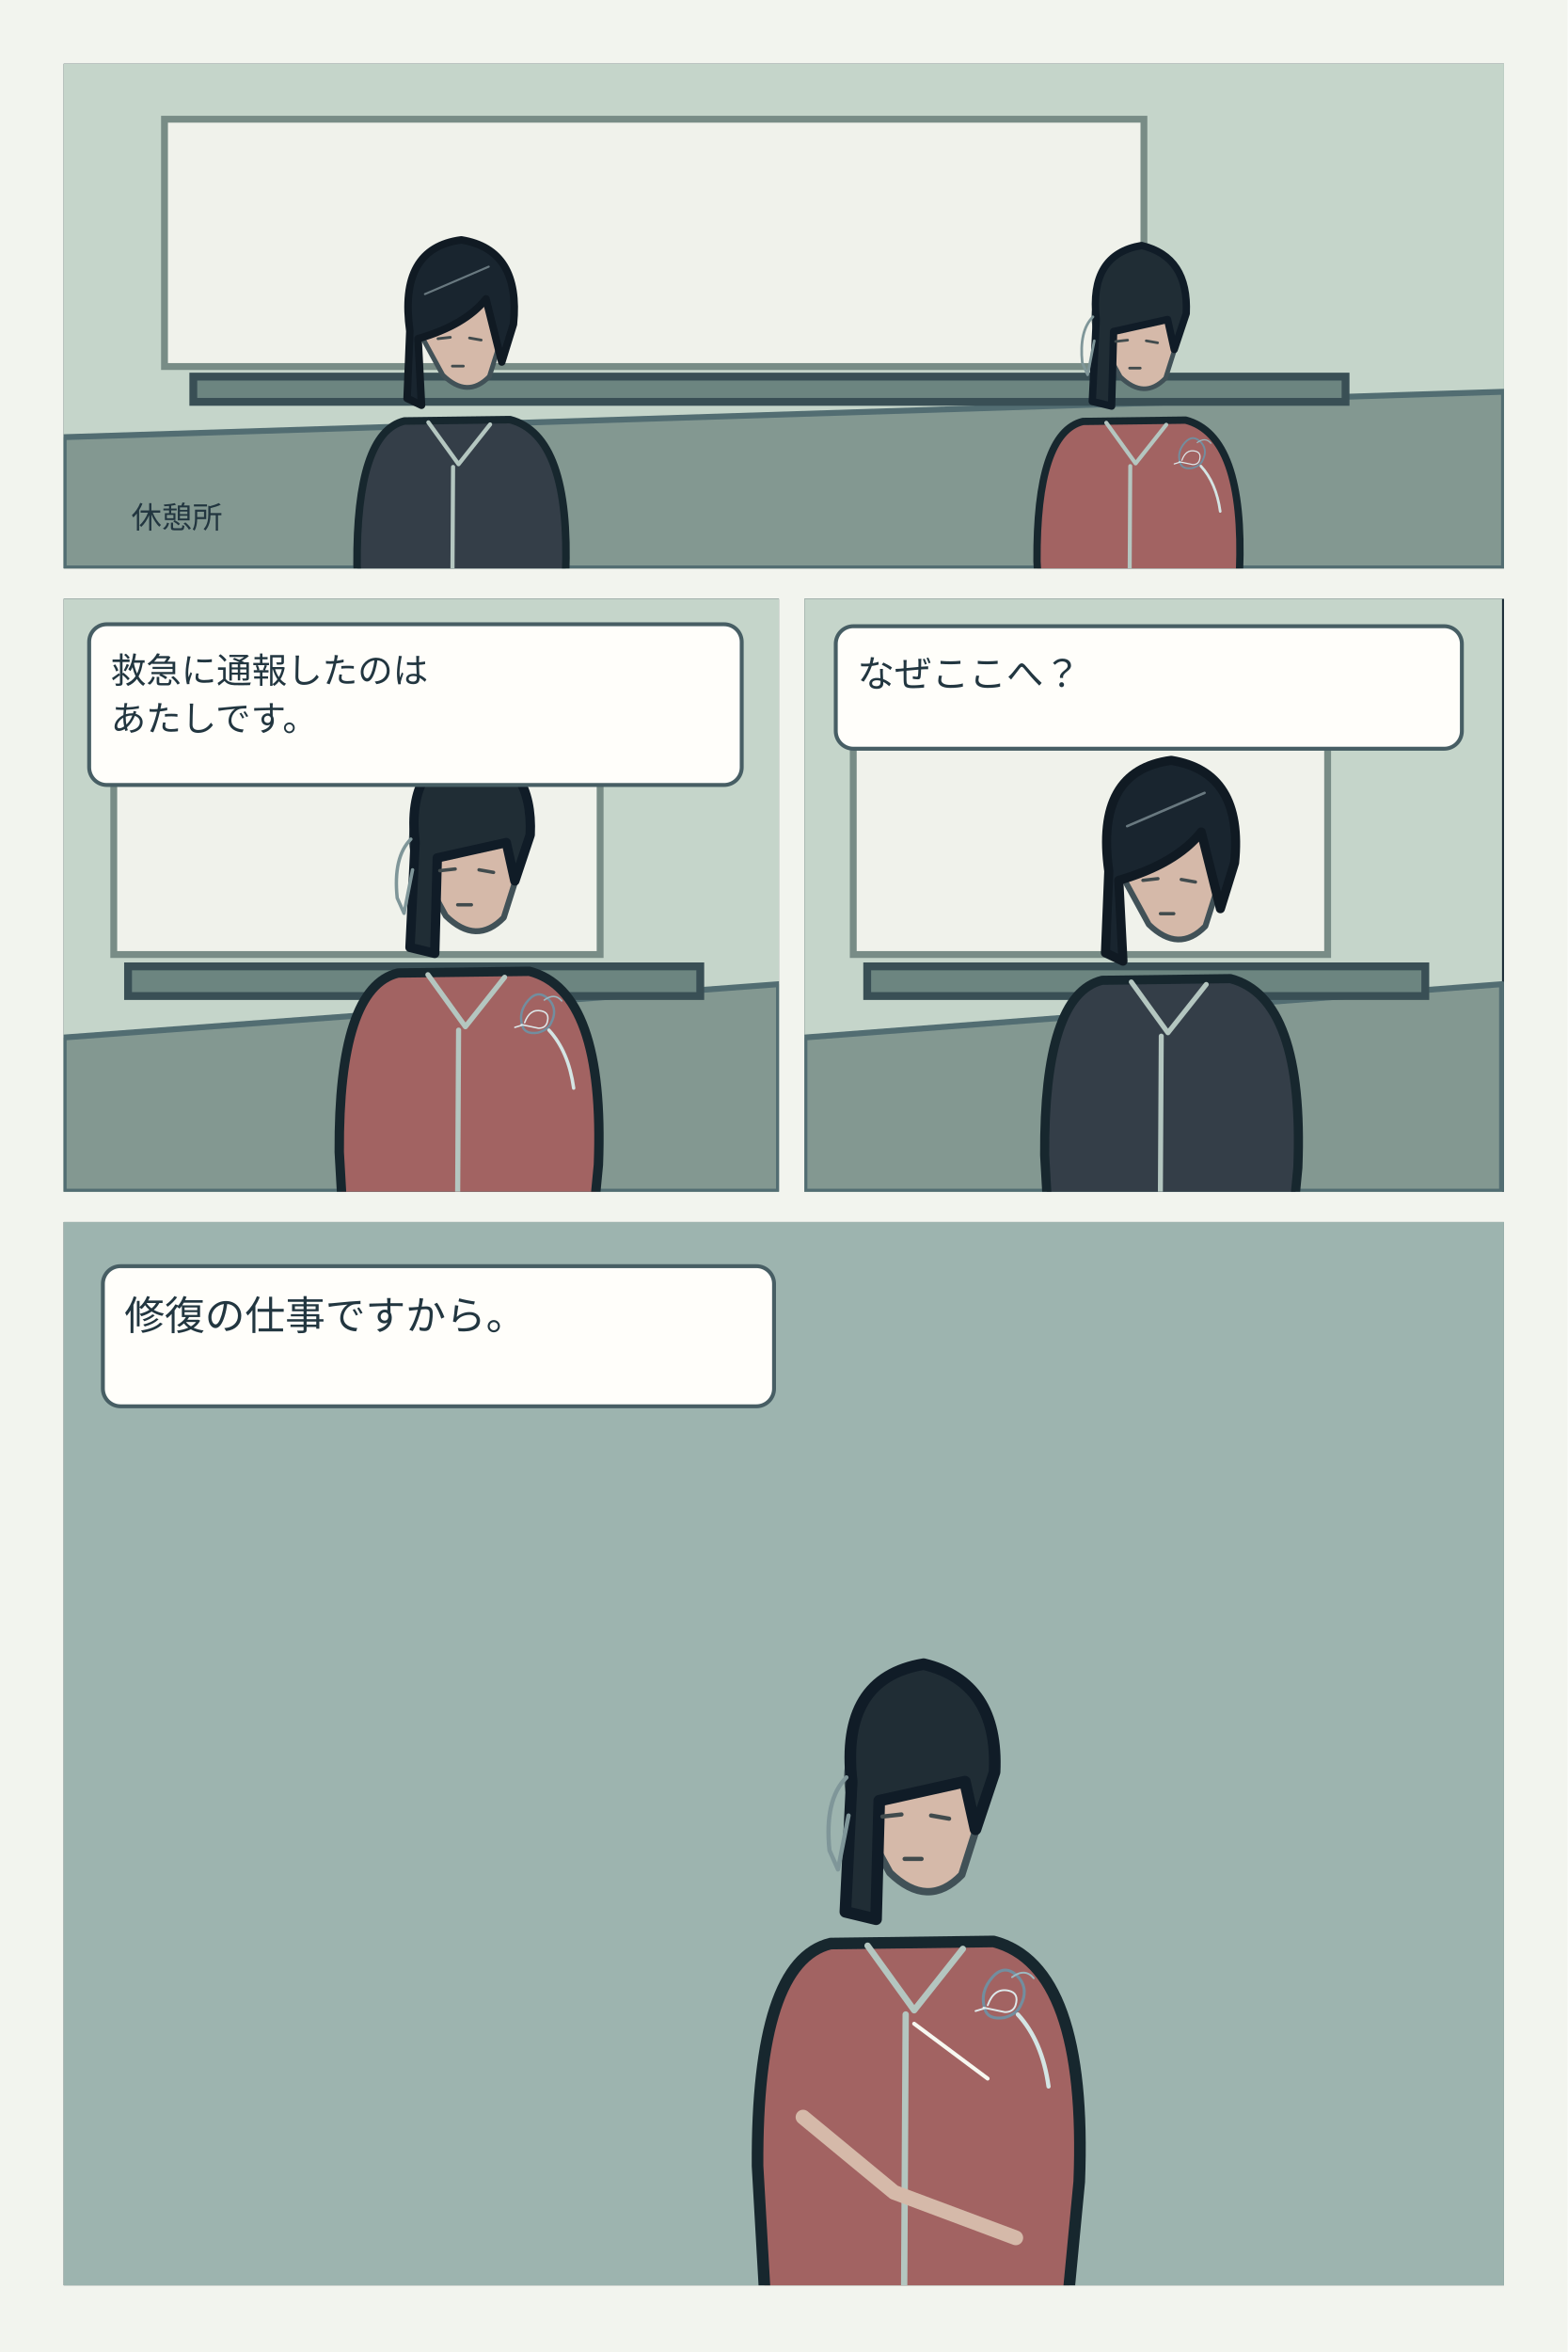
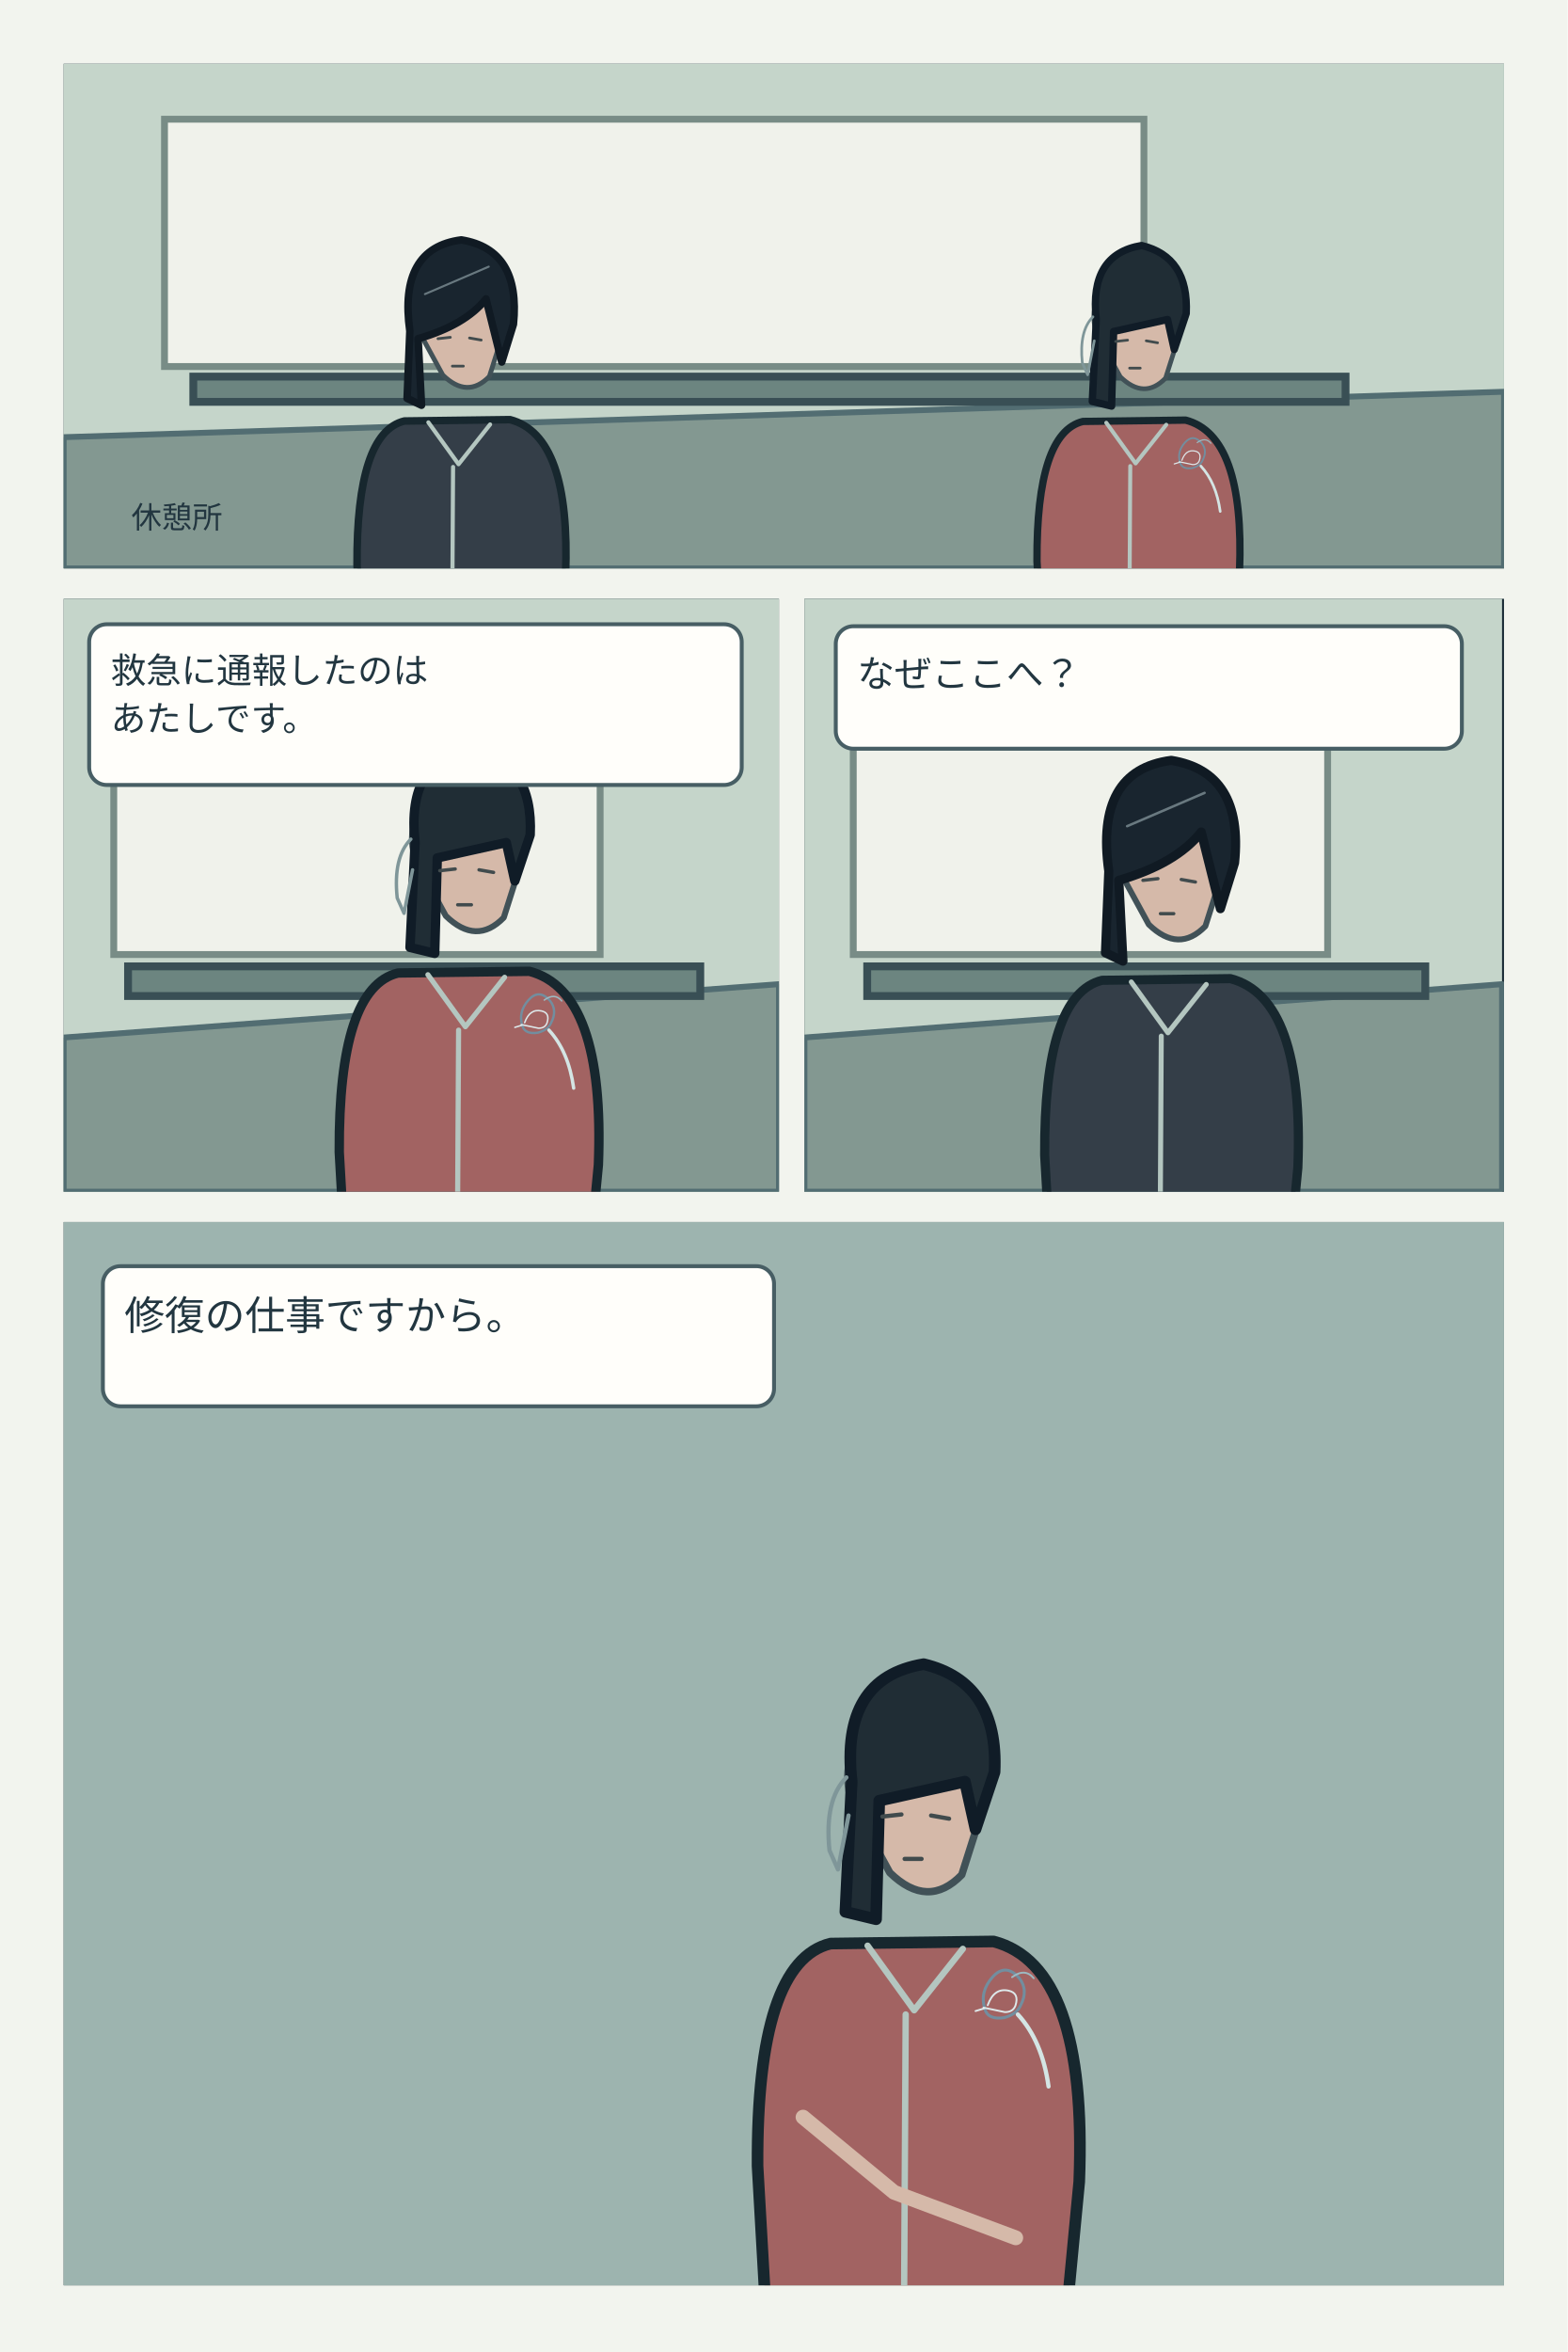
<svg xmlns="http://www.w3.org/2000/svg" width="1600" height="2400" viewBox="0 0 1600 2400">
  <defs>
    <linearGradient id="gray" x1="0" y1="0" x2="1" y2="1">
      <stop stop-color="#dee5db" />
      <stop offset=".5" stop-color="#a7bbb2" />
      <stop offset="1" stop-color="#455d63" />
    </linearGradient>
    <linearGradient id="metal" x1="0" y1="0" x2="1" y2="1">
      <stop stop-color="#dce5dc" />
      <stop offset=".42" stop-color="#a3baba" />
      <stop offset="1" stop-color="#526d78" />
    </linearGradient>
    <pattern id="grain" width="16" height="16" patternUnits="userSpaceOnUse">
      <circle cx="3" cy="4" r="1.3" fill="#536d70" opacity=".18" />
    </pattern>
    <pattern id="mesh" width="37" height="44" patternUnits="userSpaceOnUse">
      <path d="M-3 0L37 44M0 44L37 0" stroke="#708b8d" stroke-width="2" fill="none" />
    </pattern>
  </defs>
  <rect x="0" y="0" width="1600" height="2400" rx="0" fill="#f2f4ee" stroke="none" stroke-width="0" />
  <g id="p18-01-restroom">
    <svg x="65" y="65" width="1470" height="515" viewBox="0 0 1470 515">
      <rect x="1" y="1" width="1468" height="513" rx="0" fill="#e3eae2" stroke="#192b35" stroke-width="8" />
      <rect x="0" y="0" width="1470" height="515" rx="0" fill="#c5d5ca" stroke="none" stroke-width="0" />
      <rect x="102.9" y="56.65" width="999.6" height="252.35" rx="0" fill="#f0f2eb" stroke="#788c86" stroke-width="7" />
      <path d="M0 381.1L1470 334.75V515H0Z" fill="#839891" stroke="#526d72" stroke-width="6" stroke-linejoin="round" stroke-linecap="round" />
      <rect x="132.3" y="319.3" width="1176" height="25.75" rx="0" fill="#6c8580" stroke="#394f55" stroke-width="8" />
      <g transform="translate(403 380) scale(0.7)">
        <path d="M-79-22Q-149-5-148 188L-134 433L134 433L156 203Q164-1 75-24Z" fill="#343e48" stroke="#17272e" stroke-width="11" stroke-linejoin="round" stroke-linecap="round" />
        <path d="M-44-20L0 41L46-17M-8 45L-10 400" fill="none" stroke="#b4c6c0" stroke-width="6" stroke-linejoin="round" stroke-linecap="round" />
        <path d="M-59-155Q-77-220-7-232Q70-227 65-150L45-87Q13-54-23-89Z" fill="#d5b9a9" stroke="#415157" stroke-width="7" stroke-linejoin="round" stroke-linecap="round" />
        <path d="M-71-153Q-88-274 4-286Q91-272 80-163L63-108L40-200Q10-162-59-142L-54-45L-75-55Z" fill="#19252f" stroke="#101a23" stroke-width="11" stroke-linejoin="round" stroke-linecap="round" />
        <path d="M-49-207L44-247" fill="none" stroke="#697980" stroke-width="3" stroke-linejoin="round" stroke-linecap="round" />
        <path d="M-30-142L-12-144M16-143L33-140M-9-102L7-102" fill="none" stroke="#414b4d" stroke-width="4" stroke-linejoin="round" stroke-linecap="round" />
      </g>
      <g transform="translate(1094 380) scale(0.68)">
        <path d="M-79-22Q-149-5-148 188L-134 433L134 433L156 203Q164-1 75-24Z" fill="#a26362" stroke="#17272e" stroke-width="11" stroke-linejoin="round" stroke-linecap="round" />
        <path d="M-44-20L0 41L46-17M-8 45L-10 400" fill="none" stroke="#b4c6c0" stroke-width="6" stroke-linejoin="round" stroke-linecap="round" />
        <path d="M-59-155Q-77-220-7-232Q70-227 65-150L45-87Q13-54-23-89Z" fill="#d5b9a9" stroke="#415157" stroke-width="7" stroke-linejoin="round" stroke-linecap="round" />
        <path d="M-59-175Q-70-273 9-286Q80-269 76-184L58-130L48-175L-33-157L-36-45L-65-52Z" fill="#202d35" stroke="#101c27" stroke-width="11" stroke-linejoin="round" stroke-linecap="round" />
        <path d="M-64-179Q-85-158-80-110L-72-92L-62-143" fill="none" stroke="#7f9699" stroke-width="4" stroke-linejoin="round" stroke-linecap="round" />
        <path d="M-30-142L-12-144M16-143L33-140M-9-102L7-102" fill="none" stroke="#414b4d" stroke-width="4" stroke-linejoin="round" stroke-linecap="round" />
        <g transform="translate(82 26) scale(0.25)">
          <path d="M-61 55Q-81-10-32-65Q17-120 69-62Q105-16 74 42Q60 75 12 88Q-49 97-61 55Z" fill="none" stroke="#728e9f" stroke-width="11" stroke-linejoin="round" stroke-linecap="round" />
          <path d="M-50 41Q-26-26 29-14Q70-5 55 42Q46 67 15 67L-66 50M-60 52L-96 63" fill="none" stroke="#dde9eb" stroke-width="7" stroke-linejoin="round" stroke-linecap="round" />
          <path d="M42-65Q91-101 124-61" fill="none" stroke="#9cbac2" stroke-width="7" stroke-linejoin="round" stroke-linecap="round" />
        </g>
        <path d="M98 45Q121 70 127 113" fill="none" stroke="#d4e5e4" stroke-width="4" stroke-linejoin="round" stroke-linecap="round" />
      </g>
      <text x="69" y="474" font-family="Noto Sans CJK JP, Noto Sans JP, sans-serif" font-weight="500" font-size="31" fill="#223640">休憩所</text>
    </svg>
  </g>
  <g id="p18-02-aki-asks">
    <svg x="821" y="611" width="714" height="605" viewBox="0 0 714 605">
      <rect x="1" y="1" width="712" height="603" rx="0" fill="#e3eae2" stroke="#192b35" stroke-width="8" />
      <rect x="0" y="0" width="712" height="605" rx="0" fill="#c5d5ca" stroke="none" stroke-width="0" />
      <rect x="49.84" y="66.55" width="484.16" height="296.45" rx="0" fill="#f0f2eb" stroke="#788c86" stroke-width="7" />
      <path d="M0 447.7L712 393.25V605H0Z" fill="#839891" stroke="#526d72" stroke-width="6" stroke-linejoin="round" stroke-linecap="round" />
      <rect x="64.08" y="375.1" width="569.6" height="30.25" rx="0" fill="#6c8580" stroke="#394f55" stroke-width="8" />
      <g transform="translate(371 408) scale(0.85)">
        <path d="M-79-22Q-149-5-148 188L-134 433L134 433L156 203Q164-1 75-24Z" fill="#343e48" stroke="#17272e" stroke-width="11" stroke-linejoin="round" stroke-linecap="round" />
        <path d="M-44-20L0 41L46-17M-8 45L-10 400" fill="none" stroke="#b4c6c0" stroke-width="6" stroke-linejoin="round" stroke-linecap="round" />
        <path d="M-59-155Q-77-220-7-232Q70-227 65-150L45-87Q13-54-23-89Z" fill="#d5b9a9" stroke="#415157" stroke-width="7" stroke-linejoin="round" stroke-linecap="round" />
        <path d="M-71-153Q-88-274 4-286Q91-272 80-163L63-108L40-200Q10-162-59-142L-54-45L-75-55Z" fill="#19252f" stroke="#101a23" stroke-width="11" stroke-linejoin="round" stroke-linecap="round" />
        <path d="M-49-207L44-247" fill="none" stroke="#697980" stroke-width="3" stroke-linejoin="round" stroke-linecap="round" />
        <path d="M-30-142L-12-144M16-143L33-140M-9-102L7-102" fill="none" stroke="#414b4d" stroke-width="4" stroke-linejoin="round" stroke-linecap="round" />
      </g>
      <rect x="32" y="28" width="639" height="125" rx="18" fill="#fffefa" stroke="#475e64" stroke-width="4" />
      <text x="54" y="90" font-family="Noto Sans CJK JP, Noto Sans JP, sans-serif" font-weight="500" font-size="38" fill="#223640">なぜここへ？</text>
    </svg>
  </g>
  <g id="p18-03-nagi-was-caller">
    <svg x="65" y="611" width="730" height="605" viewBox="0 0 730 605">
      <rect x="1" y="1" width="728" height="603" rx="0" fill="#e3eae2" stroke="#192b35" stroke-width="8" />
      <rect x="0" y="0" width="730" height="605" rx="0" fill="#c5d5ca" stroke="none" stroke-width="0" />
      <rect x="51.1" y="66.55" width="496.4" height="296.45" rx="0" fill="#f0f2eb" stroke="#788c86" stroke-width="7" />
      <path d="M0 447.7L730 393.25V605H0Z" fill="#839891" stroke="#526d72" stroke-width="6" stroke-linejoin="round" stroke-linecap="round" />
      <rect x="65.7" y="375.1" width="584" height="30.25" rx="0" fill="#6c8580" stroke="#394f55" stroke-width="8" />
      <g transform="translate(410 401) scale(0.87)">
        <path d="M-79-22Q-149-5-148 188L-134 433L134 433L156 203Q164-1 75-24Z" fill="#a26362" stroke="#17272e" stroke-width="11" stroke-linejoin="round" stroke-linecap="round" />
        <path d="M-44-20L0 41L46-17M-8 45L-10 400" fill="none" stroke="#b4c6c0" stroke-width="6" stroke-linejoin="round" stroke-linecap="round" />
        <path d="M-59-155Q-77-220-7-232Q70-227 65-150L45-87Q13-54-23-89Z" fill="#d5b9a9" stroke="#415157" stroke-width="7" stroke-linejoin="round" stroke-linecap="round" />
        <path d="M-59-175Q-70-273 9-286Q80-269 76-184L58-130L48-175L-33-157L-36-45L-65-52Z" fill="#202d35" stroke="#101c27" stroke-width="11" stroke-linejoin="round" stroke-linecap="round" />
        <path d="M-64-179Q-85-158-80-110L-72-92L-62-143" fill="none" stroke="#7f9699" stroke-width="4" stroke-linejoin="round" stroke-linecap="round" />
        <path d="M-30-142L-12-144M16-143L33-140M-9-102L7-102" fill="none" stroke="#414b4d" stroke-width="4" stroke-linejoin="round" stroke-linecap="round" />
        <g transform="translate(82 26) scale(0.25)">
          <path d="M-61 55Q-81-10-32-65Q17-120 69-62Q105-16 74 42Q60 75 12 88Q-49 97-61 55Z" fill="none" stroke="#728e9f" stroke-width="11" stroke-linejoin="round" stroke-linecap="round" />
          <path d="M-50 41Q-26-26 29-14Q70-5 55 42Q46 67 15 67L-66 50M-60 52L-96 63" fill="none" stroke="#dde9eb" stroke-width="7" stroke-linejoin="round" stroke-linecap="round" />
          <path d="M42-65Q91-101 124-61" fill="none" stroke="#9cbac2" stroke-width="7" stroke-linejoin="round" stroke-linecap="round" />
        </g>
        <path d="M98 45Q121 70 127 113" fill="none" stroke="#d4e5e4" stroke-width="4" stroke-linejoin="round" stroke-linecap="round" />
      </g>
      <rect x="26" y="26" width="666" height="164" rx="18" fill="#fffefa" stroke="#475e64" stroke-width="4" />
      <text x="48" y="86" font-family="Noto Sans CJK JP, Noto Sans JP, sans-serif" font-weight="500" font-size="36" fill="#223640">救急に通報したのは</text>
      <text x="48" y="135" font-family="Noto Sans CJK JP, Noto Sans JP, sans-serif" font-weight="500" font-size="36" fill="#223640">あたしです。</text>
    </svg>
  </g>
  <g id="p18-04-something-unsaid">
    <svg x="65" y="1247" width="1470" height="1085" viewBox="0 0 1470 1085">
      <rect x="1" y="1" width="1468" height="1083" rx="0" fill="#e3eae2" stroke="#192b35" stroke-width="8" />
      <rect x="0" y="0" width="1470" height="1085" rx="0" fill="#9db4af" stroke="none" stroke-width="0" />
      <g transform="translate(868 760) scale(1.08)">
        <path d="M-79-22Q-149-5-148 188L-134 433L134 433L156 203Q164-1 75-24Z" fill="#a26362" stroke="#17272e" stroke-width="11" stroke-linejoin="round" stroke-linecap="round" />
        <path d="M-44-20L0 41L46-17M-8 45L-10 400" fill="none" stroke="#b4c6c0" stroke-width="6" stroke-linejoin="round" stroke-linecap="round" />
        <path d="M-59-155Q-77-220-7-232Q70-227 65-150L45-87Q13-54-23-89Z" fill="#d5b9a9" stroke="#415157" stroke-width="7" stroke-linejoin="round" stroke-linecap="round" />
        <path d="M-59-175Q-70-273 9-286Q80-269 76-184L58-130L48-175L-33-157L-36-45L-65-52Z" fill="#202d35" stroke="#101c27" stroke-width="11" stroke-linejoin="round" stroke-linecap="round" />
        <path d="M-64-179Q-85-158-80-110L-72-92L-62-143" fill="none" stroke="#7f9699" stroke-width="4" stroke-linejoin="round" stroke-linecap="round" />
        <path d="M-30-142L-12-144M16-143L33-140M-9-102L7-102" fill="none" stroke="#414b4d" stroke-width="4" stroke-linejoin="round" stroke-linecap="round" />
        <g transform="translate(82 26) scale(0.25)">
          <path d="M-61 55Q-81-10-32-65Q17-120 69-62Q105-16 74 42Q60 75 12 88Q-49 97-61 55Z" fill="none" stroke="#728e9f" stroke-width="11" stroke-linejoin="round" stroke-linecap="round" />
          <path d="M-50 41Q-26-26 29-14Q70-5 55 42Q46 67 15 67L-66 50M-60 52L-96 63" fill="none" stroke="#dde9eb" stroke-width="7" stroke-linejoin="round" stroke-linecap="round" />
          <path d="M42-65Q91-101 124-61" fill="none" stroke="#9cbac2" stroke-width="7" stroke-linejoin="round" stroke-linecap="round" />
        </g>
        <path d="M98 45Q121 70 127 113" fill="none" stroke="#d4e5e4" stroke-width="4" stroke-linejoin="round" stroke-linecap="round" />
        <path d="M-105 142L-19 213L96 256" fill="none" stroke="#d5b9a9" stroke-width="14" stroke-linejoin="round" stroke-linecap="round" />
        <g transform="translate(95 580) scale(0.35)">
          <path d="M-61 55Q-81-10-32-65Q17-120 69-62Q105-16 74 42Q60 75 12 88Q-49 97-61 55Z" fill="none" stroke="#728e9f" stroke-width="11" stroke-linejoin="round" stroke-linecap="round" />
          <path d="M-50 41Q-26-26 29-14Q70-5 55 42Q46 67 15 67L-66 50M-60 52L-96 63" fill="none" stroke="#dde9eb" stroke-width="7" stroke-linejoin="round" stroke-linecap="round" />
          <path d="M42-65Q91-101 124-61" fill="none" stroke="#9cbac2" stroke-width="7" stroke-linejoin="round" stroke-linecap="round" />
        </g>
      </g>
      <rect x="40" y="45" width="685" height="143" rx="18" fill="#fffefa" stroke="#475e64" stroke-width="4" />
      <text x="62" y="110" font-family="Noto Sans CJK JP, Noto Sans JP, sans-serif" font-weight="500" font-size="41" fill="#223640">修復の仕事ですから。</text>
-       <path d="M868 818L943 874" fill="none" stroke="#f7f8f1" stroke-width="4" stroke-linejoin="round" stroke-linecap="round" />
    </svg>
  </g>
</svg>
